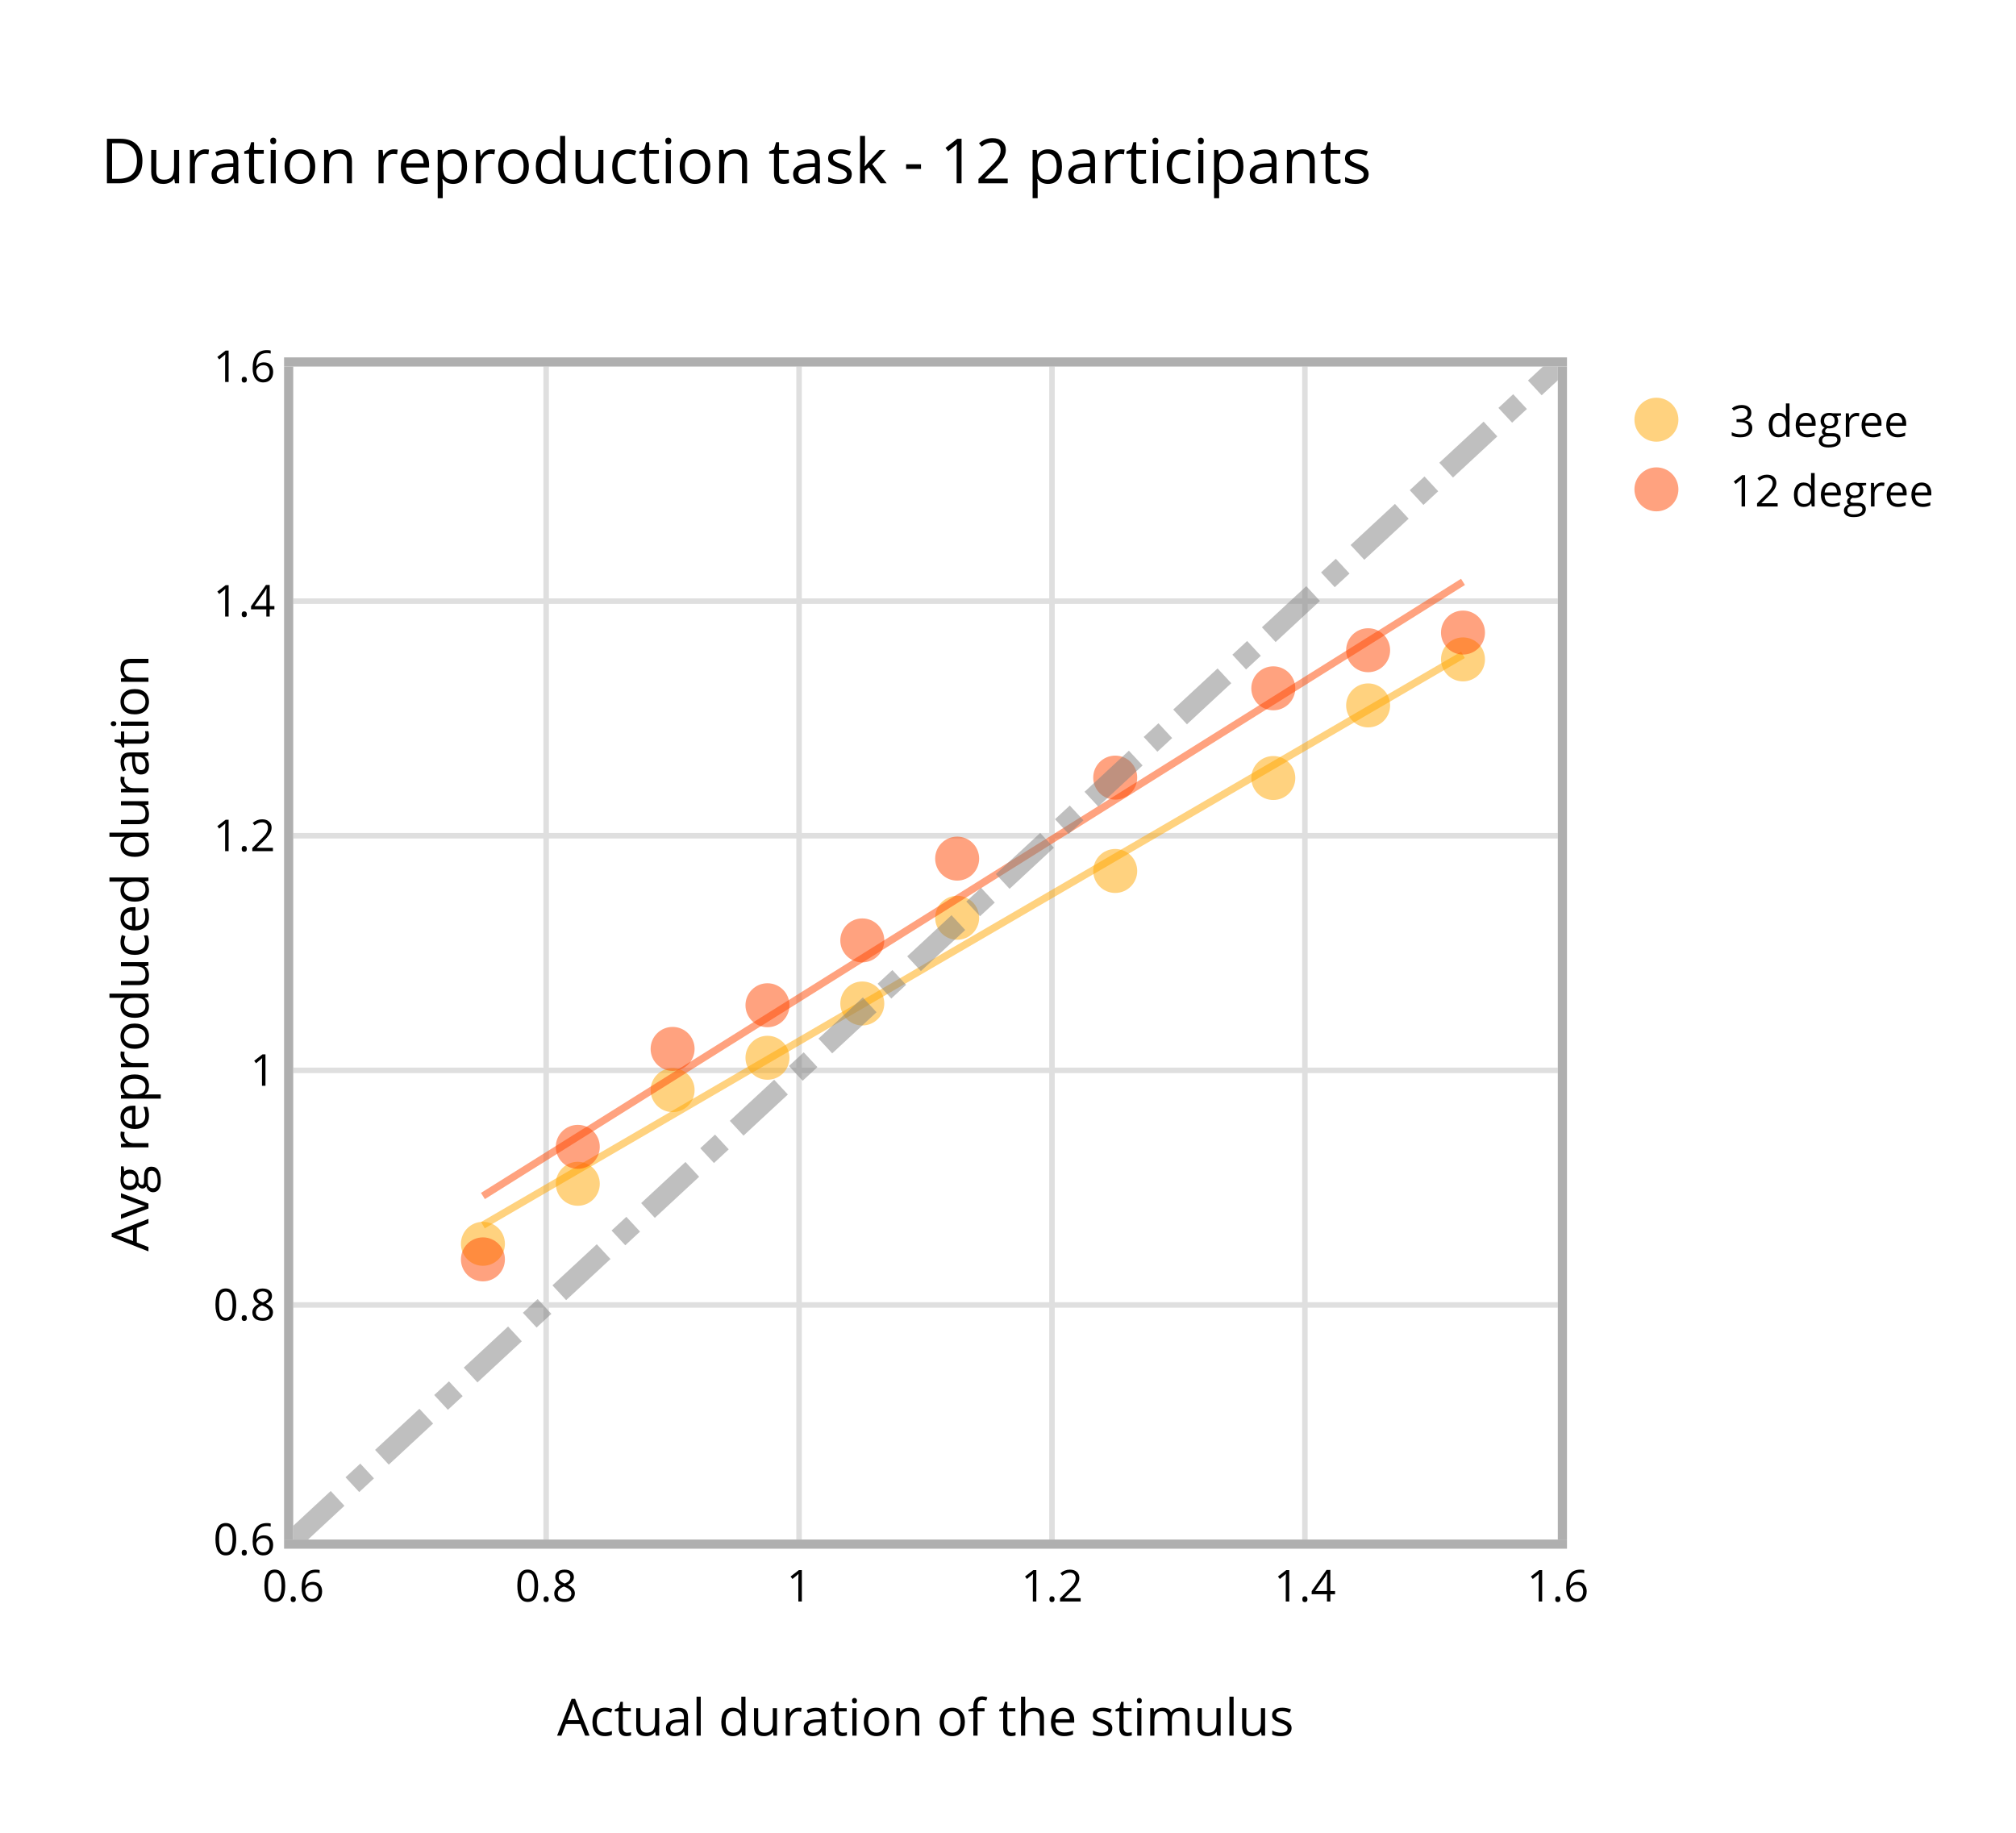
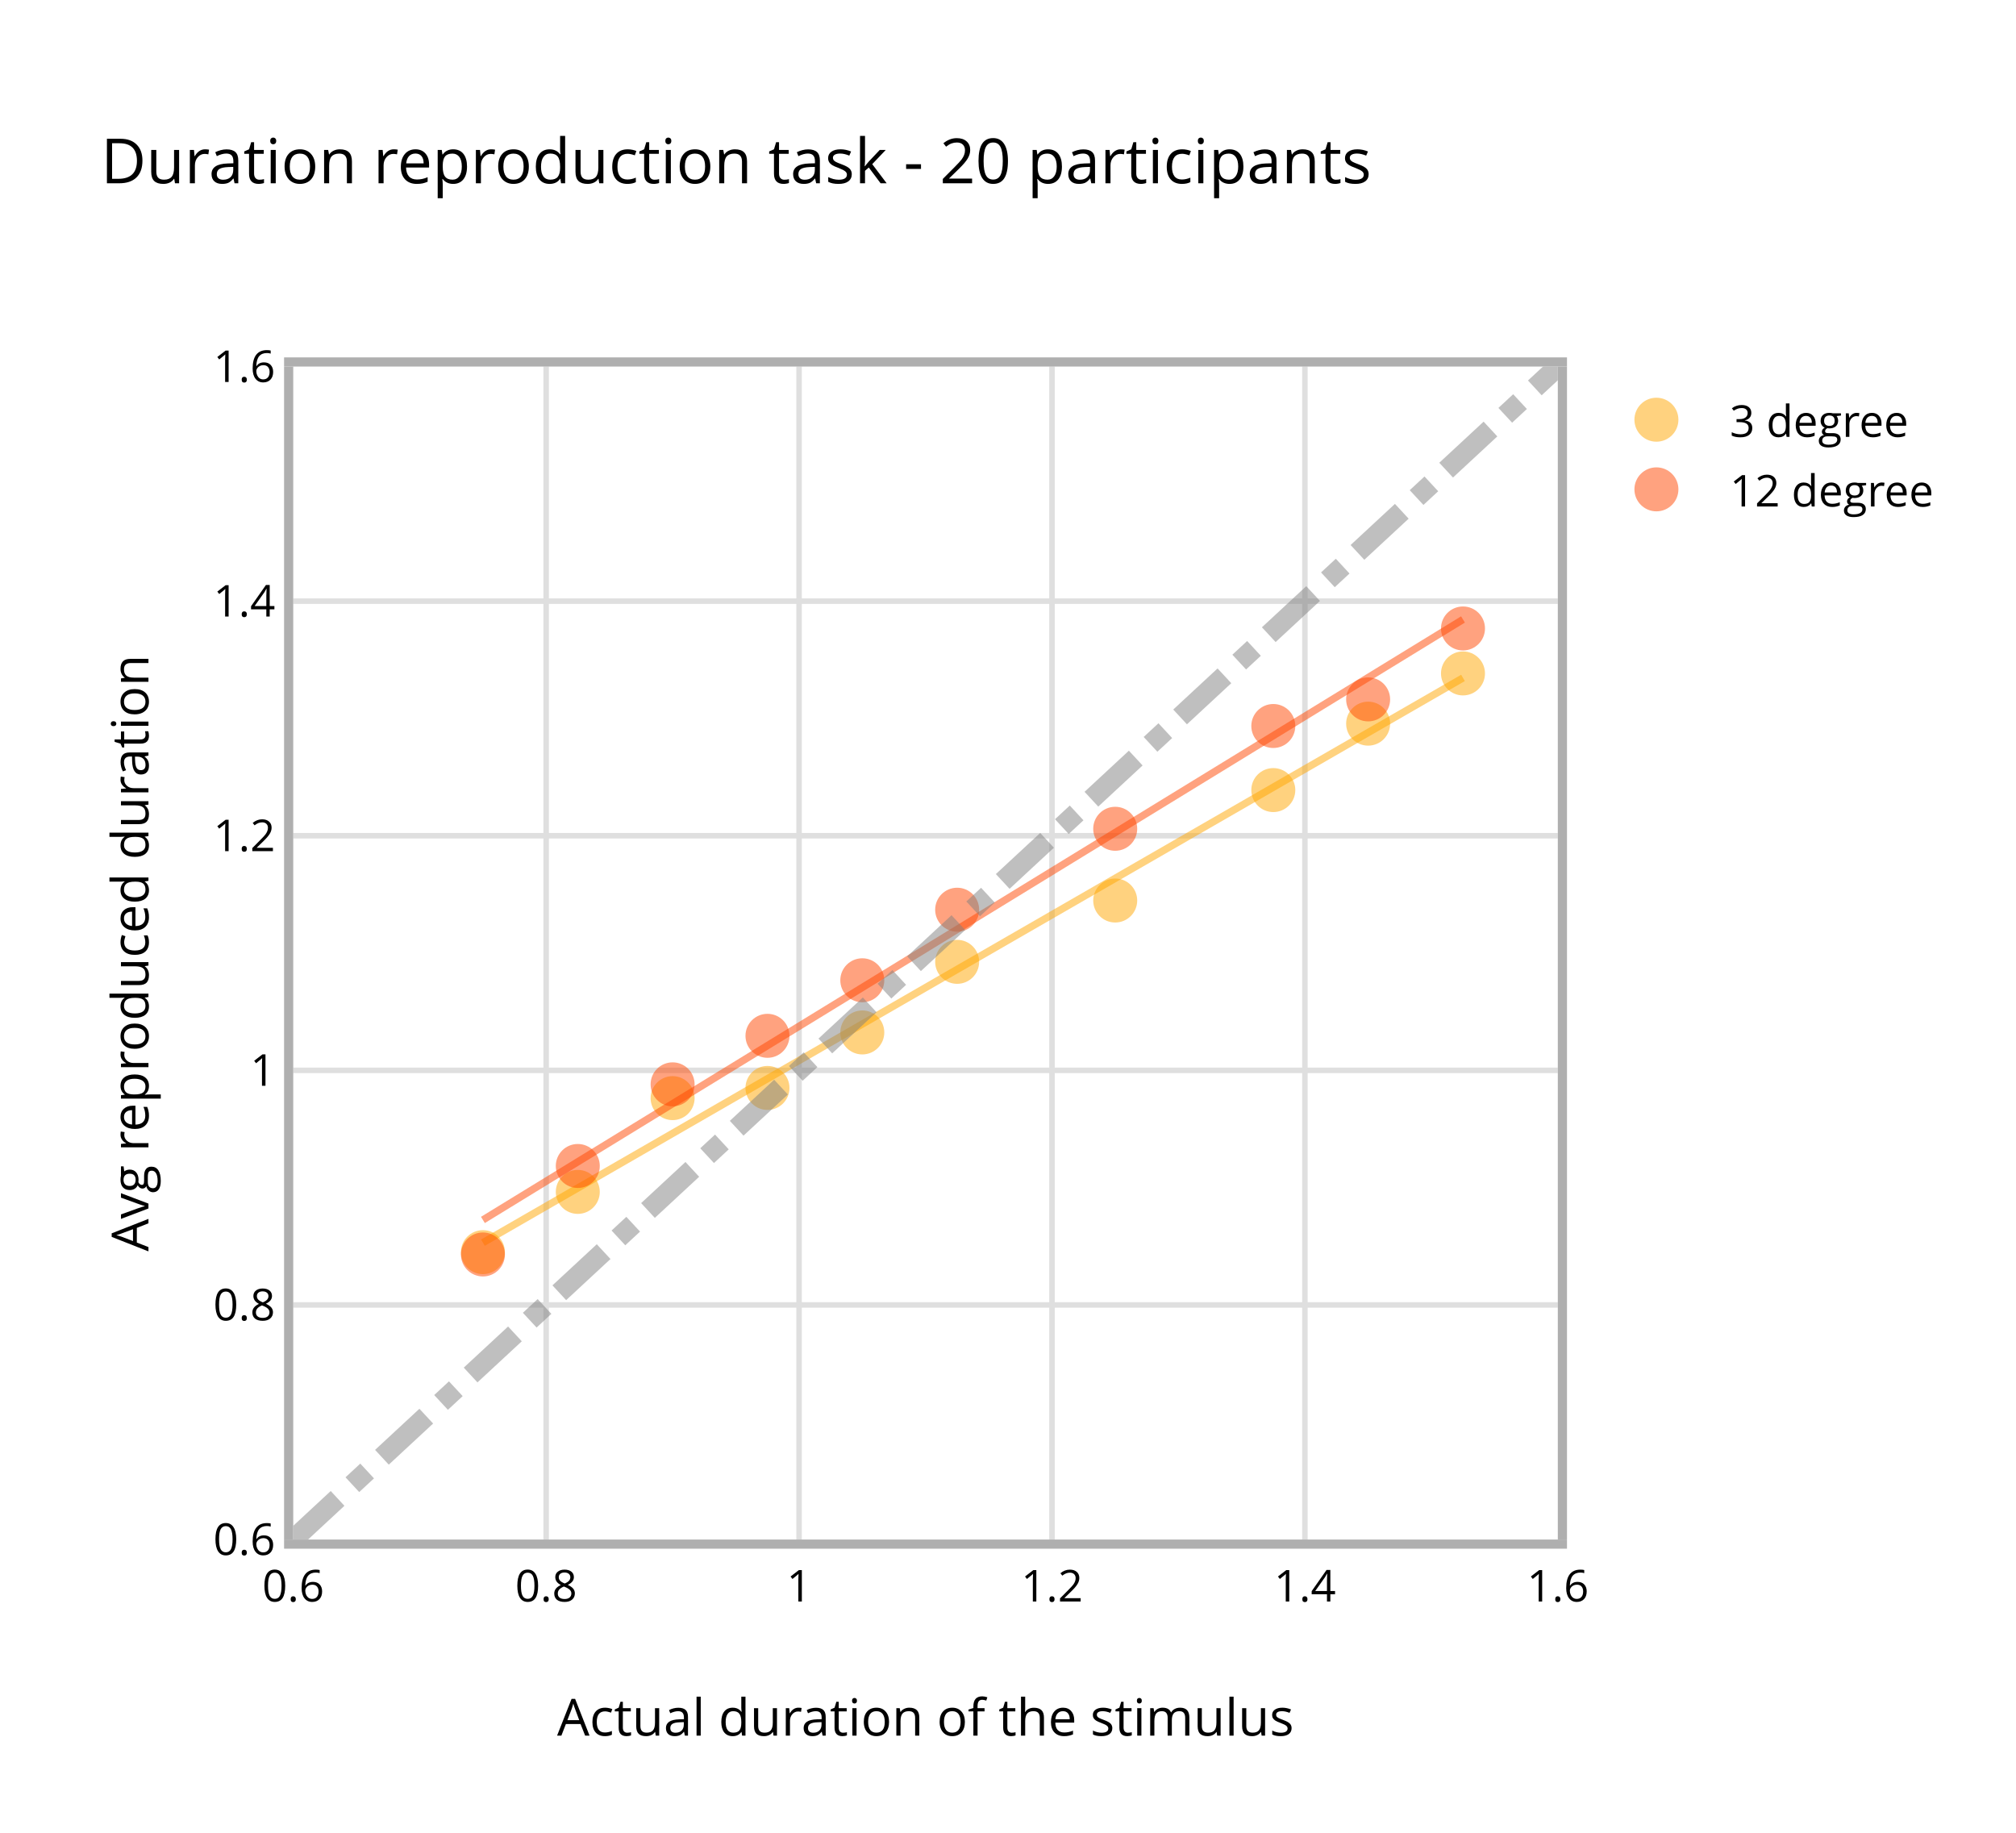
<svg xmlns="http://www.w3.org/2000/svg" class="main-svg" width="550" height="500" viewBox="0 0 550 500">
  <rect x="0" y="0" width="550" height="500" style="fill: rgb(0, 0, 0); fill-opacity: 0;" />
-   <defs id="defs-9d86e2">
+   <defs id="defs-57bd20">
    <g class="clips">
-       <clipPath id="clip9d86e2xyplot" class="plotclip">
+       <clipPath id="clip57bd20xyplot" class="plotclip">
        <rect width="345" height="320" />
      </clipPath>
-       <clipPath class="axesclip" id="clip9d86e2x">
+       <clipPath class="axesclip" id="clip57bd20x">
        <rect x="80" y="0" width="345" height="500" />
      </clipPath>
-       <clipPath class="axesclip" id="clip9d86e2y">
+       <clipPath class="axesclip" id="clip57bd20y">
        <rect x="0" y="100" width="550" height="320" />
      </clipPath>
-       <clipPath class="axesclip" id="clip9d86e2xy">
+       <clipPath class="axesclip" id="clip57bd20xy">
        <rect x="80" y="100" width="345" height="320" />
      </clipPath>
    </g>
    <g class="gradients" />
  </defs>
  <g class="bglayer">
    <rect class="bg" x="80" y="100" width="345" height="320" style="fill: rgb(0, 0, 0); fill-opacity: 0; stroke-width: 0;" />
  </g>
  <g class="layer-below">
    <g class="imagelayer" />
    <g class="shapelayer" />
  </g>
  <g class="cartesianlayer">
    <g class="subplot xy">
      <g class="layer-subplot">
        <g class="shapelayer" />
        <g class="imagelayer" />
      </g>
      <g class="gridlayer">
        <g class="x">
          <path class="xgrid crisp" transform="translate(149,0)" d="M0,100v320" style="stroke: rgb(223, 223, 223); stroke-opacity: 1; stroke-width: 1.5px;" />
          <path class="xgrid crisp" transform="translate(218,0)" d="M0,100v320" style="stroke: rgb(223, 223, 223); stroke-opacity: 1; stroke-width: 1.5px;" />
          <path class="xgrid crisp" transform="translate(287,0)" d="M0,100v320" style="stroke: rgb(223, 223, 223); stroke-opacity: 1; stroke-width: 1.5px;" />
          <path class="xgrid crisp" transform="translate(356,0)" d="M0,100v320" style="stroke: rgb(223, 223, 223); stroke-opacity: 1; stroke-width: 1.5px;" />
        </g>
        <g class="y">
          <path class="ygrid crisp" transform="translate(0,356)" d="M80,0h345" style="stroke: rgb(223, 223, 223); stroke-opacity: 1; stroke-width: 1.5px;" />
          <path class="ygrid crisp" transform="translate(0,292)" d="M80,0h345" style="stroke: rgb(223, 223, 223); stroke-opacity: 1; stroke-width: 1.5px;" />
          <path class="ygrid crisp" transform="translate(0,228)" d="M80,0h345" style="stroke: rgb(223, 223, 223); stroke-opacity: 1; stroke-width: 1.5px;" />
          <path class="ygrid crisp" transform="translate(0,164)" d="M80,0h345" style="stroke: rgb(223, 223, 223); stroke-opacity: 1; stroke-width: 1.5px;" />
        </g>
      </g>
      <g class="zerolinelayer" />
      <path class="xlines-below" />
      <path class="ylines-below" />
      <g class="overlines-below" />
      <g class="xaxislayer-below" />
      <g class="yaxislayer-below" />
      <g class="overaxes-below" />
-       <g class="plot" transform="translate(80, 100)" clip-path="url('#clip9d86e2xyplot')">
+       <g class="plot" transform="translate(80, 100)" clip-path="url('#clip57bd20xyplot')">
        <g class="scatterlayer mlayer">
-           <g class="trace scatter trace1ca6df" style="stroke-miterlimit: 2; opacity: 0.5;">
+           <g class="trace scatter trace6ef679" style="stroke-miterlimit: 2; opacity: 0.5;">
            <g class="fills" />
            <g class="errorbars" />
            <g class="lines" />
            <g class="points">
-               <path class="point" transform="translate(51.75,239.32)" d="M6,0A6,6 0 1,1 0,-6A6,6 0 0,1 6,0Z" style="opacity: 1; stroke-width: 0px; fill: rgb(255, 165, 0); fill-opacity: 1;" />
-               <path class="point" transform="translate(77.63,222.95)" d="M6,0A6,6 0 1,1 0,-6A6,6 0 0,1 6,0Z" style="opacity: 1; stroke-width: 0px; fill: rgb(255, 165, 0); fill-opacity: 1;" />
-               <path class="point" transform="translate(103.5,197.4)" d="M6,0A6,6 0 1,1 0,-6A6,6 0 0,1 6,0Z" style="opacity: 1; stroke-width: 0px; fill: rgb(255, 165, 0); fill-opacity: 1;" />
-               <path class="point" transform="translate(129.38,188.57)" d="M6,0A6,6 0 1,1 0,-6A6,6 0 0,1 6,0Z" style="opacity: 1; stroke-width: 0px; fill: rgb(255, 165, 0); fill-opacity: 1;" />
-               <path class="point" transform="translate(155.25,173.76)" d="M6,0A6,6 0 1,1 0,-6A6,6 0 0,1 6,0Z" style="opacity: 1; stroke-width: 0px; fill: rgb(255, 165, 0); fill-opacity: 1;" />
-               <path class="point" transform="translate(181.13,150.38)" d="M6,0A6,6 0 1,1 0,-6A6,6 0 0,1 6,0Z" style="opacity: 1; stroke-width: 0px; fill: rgb(255, 165, 0); fill-opacity: 1;" />
-               <path class="point" transform="translate(224.25,137.61)" d="M6,0A6,6 0 1,1 0,-6A6,6 0 0,1 6,0Z" style="opacity: 1; stroke-width: 0px; fill: rgb(255, 165, 0); fill-opacity: 1;" />
-               <path class="point" transform="translate(267.38,112.25)" d="M6,0A6,6 0 1,1 0,-6A6,6 0 0,1 6,0Z" style="opacity: 1; stroke-width: 0px; fill: rgb(255, 165, 0); fill-opacity: 1;" />
-               <path class="point" transform="translate(293.25,92.44)" d="M6,0A6,6 0 1,1 0,-6A6,6 0 0,1 6,0Z" style="opacity: 1; stroke-width: 0px; fill: rgb(255, 165, 0); fill-opacity: 1;" />
-               <path class="point" transform="translate(319.13,79.89)" d="M6,0A6,6 0 1,1 0,-6A6,6 0 0,1 6,0Z" style="opacity: 1; stroke-width: 0px; fill: rgb(255, 165, 0); fill-opacity: 1;" />
-             </g>
-             <g class="text" />
-           </g>
-           <g class="trace scatter trace86f25e" style="stroke-miterlimit: 2; opacity: 0.5;">
+               <path class="point" transform="translate(51.75,241.6)" d="M6,0A6,6 0 1,1 0,-6A6,6 0 0,1 6,0Z" style="opacity: 1; stroke-width: 0px; fill: rgb(255, 165, 0); fill-opacity: 1;" />
+               <path class="point" transform="translate(77.63,225.16)" d="M6,0A6,6 0 1,1 0,-6A6,6 0 0,1 6,0Z" style="opacity: 1; stroke-width: 0px; fill: rgb(255, 165, 0); fill-opacity: 1;" />
+               <path class="point" transform="translate(103.5,199.58)" d="M6,0A6,6 0 1,1 0,-6A6,6 0 0,1 6,0Z" style="opacity: 1; stroke-width: 0px; fill: rgb(255, 165, 0); fill-opacity: 1;" />
+               <path class="point" transform="translate(129.38,196.8)" d="M6,0A6,6 0 1,1 0,-6A6,6 0 0,1 6,0Z" style="opacity: 1; stroke-width: 0px; fill: rgb(255, 165, 0); fill-opacity: 1;" />
+               <path class="point" transform="translate(155.25,181.66)" d="M6,0A6,6 0 1,1 0,-6A6,6 0 0,1 6,0Z" style="opacity: 1; stroke-width: 0px; fill: rgb(255, 165, 0); fill-opacity: 1;" />
+               <path class="point" transform="translate(181.13,162.4)" d="M6,0A6,6 0 1,1 0,-6A6,6 0 0,1 6,0Z" style="opacity: 1; stroke-width: 0px; fill: rgb(255, 165, 0); fill-opacity: 1;" />
+               <path class="point" transform="translate(224.25,145.67)" d="M6,0A6,6 0 1,1 0,-6A6,6 0 0,1 6,0Z" style="opacity: 1; stroke-width: 0px; fill: rgb(255, 165, 0); fill-opacity: 1;" />
+               <path class="point" transform="translate(267.38,115.54)" d="M6,0A6,6 0 1,1 0,-6A6,6 0 0,1 6,0Z" style="opacity: 1; stroke-width: 0px; fill: rgb(255, 165, 0); fill-opacity: 1;" />
+               <path class="point" transform="translate(293.25,97.42)" d="M6,0A6,6 0 1,1 0,-6A6,6 0 0,1 6,0Z" style="opacity: 1; stroke-width: 0px; fill: rgb(255, 165, 0); fill-opacity: 1;" />
+               <path class="point" transform="translate(319.13,83.72)" d="M6,0A6,6 0 1,1 0,-6A6,6 0 0,1 6,0Z" style="opacity: 1; stroke-width: 0px; fill: rgb(255, 165, 0); fill-opacity: 1;" />
+             </g>
+             <g class="text" />
+           </g>
+           <g class="trace scatter tracef20800" style="stroke-miterlimit: 2; opacity: 0.5;">
            <g class="fills" />
            <g class="errorbars" />
            <g class="lines">
-               <path class="js-line" d="M51.75,234.24L319.13,78.65" style="vector-effect: non-scaling-stroke; fill: none; stroke: rgb(255, 165, 0); stroke-opacity: 1; stroke-width: 2px; opacity: 1;" />
+               <path class="js-line" d="M51.75,239.01L319.13,84.94" style="vector-effect: non-scaling-stroke; fill: none; stroke: rgb(255, 165, 0); stroke-opacity: 1; stroke-width: 2px; opacity: 1;" />
            </g>
            <g class="points" />
            <g class="text" />
          </g>
-           <g class="trace scatter traceb4f10f" style="stroke-miterlimit: 2; opacity: 0.5;">
+           <g class="trace scatter trace0bd5c7" style="stroke-miterlimit: 2; opacity: 0.5;">
            <g class="fills" />
            <g class="errorbars" />
            <g class="lines" />
            <g class="points">
-               <path class="point" transform="translate(51.75,243.57)" d="M6,0A6,6 0 1,1 0,-6A6,6 0 0,1 6,0Z" style="opacity: 1; stroke-width: 0px; fill: rgb(255, 69, 0); fill-opacity: 1;" />
-               <path class="point" transform="translate(77.63,212.87)" d="M6,0A6,6 0 1,1 0,-6A6,6 0 0,1 6,0Z" style="opacity: 1; stroke-width: 0px; fill: rgb(255, 69, 0); fill-opacity: 1;" />
-               <path class="point" transform="translate(103.5,186.15)" d="M6,0A6,6 0 1,1 0,-6A6,6 0 0,1 6,0Z" style="opacity: 1; stroke-width: 0px; fill: rgb(255, 69, 0); fill-opacity: 1;" />
-               <path class="point" transform="translate(129.38,174.24)" d="M6,0A6,6 0 1,1 0,-6A6,6 0 0,1 6,0Z" style="opacity: 1; stroke-width: 0px; fill: rgb(255, 69, 0); fill-opacity: 1;" />
-               <path class="point" transform="translate(155.25,156.55)" d="M6,0A6,6 0 1,1 0,-6A6,6 0 0,1 6,0Z" style="opacity: 1; stroke-width: 0px; fill: rgb(255, 69, 0); fill-opacity: 1;" />
-               <path class="point" transform="translate(181.13,134.24)" d="M6,0A6,6 0 1,1 0,-6A6,6 0 0,1 6,0Z" style="opacity: 1; stroke-width: 0px; fill: rgb(255, 69, 0); fill-opacity: 1;" />
-               <path class="point" transform="translate(224.25,112.14)" d="M6,0A6,6 0 1,1 0,-6A6,6 0 0,1 6,0Z" style="opacity: 1; stroke-width: 0px; fill: rgb(255, 69, 0); fill-opacity: 1;" />
-               <path class="point" transform="translate(267.38,87.78)" d="M6,0A6,6 0 1,1 0,-6A6,6 0 0,1 6,0Z" style="opacity: 1; stroke-width: 0px; fill: rgb(255, 69, 0); fill-opacity: 1;" />
-               <path class="point" transform="translate(293.25,77.39)" d="M6,0A6,6 0 1,1 0,-6A6,6 0 0,1 6,0Z" style="opacity: 1; stroke-width: 0px; fill: rgb(255, 69, 0); fill-opacity: 1;" />
-               <path class="point" transform="translate(319.13,72.57)" d="M6,0A6,6 0 1,1 0,-6A6,6 0 0,1 6,0Z" style="opacity: 1; stroke-width: 0px; fill: rgb(255, 69, 0); fill-opacity: 1;" />
-             </g>
-             <g class="text" />
-           </g>
-           <g class="trace scatter trace64e288" style="stroke-miterlimit: 2; opacity: 0.5;">
+               <path class="point" transform="translate(51.75,242.23)" d="M6,0A6,6 0 1,1 0,-6A6,6 0 0,1 6,0Z" style="opacity: 1; stroke-width: 0px; fill: rgb(255, 69, 0); fill-opacity: 1;" />
+               <path class="point" transform="translate(77.63,218.09)" d="M6,0A6,6 0 1,1 0,-6A6,6 0 0,1 6,0Z" style="opacity: 1; stroke-width: 0px; fill: rgb(255, 69, 0); fill-opacity: 1;" />
+               <path class="point" transform="translate(103.5,195.82)" d="M6,0A6,6 0 1,1 0,-6A6,6 0 0,1 6,0Z" style="opacity: 1; stroke-width: 0px; fill: rgb(255, 69, 0); fill-opacity: 1;" />
+               <path class="point" transform="translate(129.38,182.58)" d="M6,0A6,6 0 1,1 0,-6A6,6 0 0,1 6,0Z" style="opacity: 1; stroke-width: 0px; fill: rgb(255, 69, 0); fill-opacity: 1;" />
+               <path class="point" transform="translate(155.25,167.43)" d="M6,0A6,6 0 1,1 0,-6A6,6 0 0,1 6,0Z" style="opacity: 1; stroke-width: 0px; fill: rgb(255, 69, 0); fill-opacity: 1;" />
+               <path class="point" transform="translate(181.13,148.18)" d="M6,0A6,6 0 1,1 0,-6A6,6 0 0,1 6,0Z" style="opacity: 1; stroke-width: 0px; fill: rgb(255, 69, 0); fill-opacity: 1;" />
+               <path class="point" transform="translate(224.25,126.1)" d="M6,0A6,6 0 1,1 0,-6A6,6 0 0,1 6,0Z" style="opacity: 1; stroke-width: 0px; fill: rgb(255, 69, 0); fill-opacity: 1;" />
+               <path class="point" transform="translate(267.38,98.06)" d="M6,0A6,6 0 1,1 0,-6A6,6 0 0,1 6,0Z" style="opacity: 1; stroke-width: 0px; fill: rgb(255, 69, 0); fill-opacity: 1;" />
+               <path class="point" transform="translate(293.25,90.8)" d="M6,0A6,6 0 1,1 0,-6A6,6 0 0,1 6,0Z" style="opacity: 1; stroke-width: 0px; fill: rgb(255, 69, 0); fill-opacity: 1;" />
+               <path class="point" transform="translate(319.13,71.45)" d="M6,0A6,6 0 1,1 0,-6A6,6 0 0,1 6,0Z" style="opacity: 1; stroke-width: 0px; fill: rgb(255, 69, 0); fill-opacity: 1;" />
+             </g>
+             <g class="text" />
+           </g>
+           <g class="trace scatter trace58f79b" style="stroke-miterlimit: 2; opacity: 0.5;">
            <g class="fills" />
            <g class="errorbars" />
            <g class="lines">
-               <path class="js-line" d="M51.75,226.28L319.13,58.74" style="vector-effect: non-scaling-stroke; fill: none; stroke: rgb(255, 69, 0); stroke-opacity: 1; stroke-width: 2px; opacity: 1;" />
+               <path class="js-line" d="M51.75,232.81L319.13,68.99" style="vector-effect: non-scaling-stroke; fill: none; stroke: rgb(255, 69, 0); stroke-opacity: 1; stroke-width: 2px; opacity: 1;" />
            </g>
            <g class="points" />
            <g class="text" />
          </g>
-           <g class="trace scatter trace143541" style="stroke-miterlimit: 2; opacity: 0.5;">
+           <g class="trace scatter tracebd19d9" style="stroke-miterlimit: 2; opacity: 0.5;">
            <g class="fills" />
            <g class="errorbars" />
            <g class="lines">
              <path class="js-line" d="M0,320L140.56,189.63L140.9,189.31L281.46,58.94L281.8,58.62L345,0" style="vector-effect: non-scaling-stroke; fill: none; stroke: rgb(128, 128, 128); stroke-opacity: 1; stroke-width: 5.5px; opacity: 1; stroke-dasharray: 16.5px, 5.5px, 5.5px, 5.5px;" />
            </g>
            <g class="points" />
            <g class="text" />
          </g>
        </g>
      </g>
      <g class="overplot" />
      <path class="xlines-above crisp" d="M77.5,421.25H427.5M77.5,98.75H427.5" style="fill: none; stroke-width: 2.5px; stroke: rgb(175, 175, 175); stroke-opacity: 1;" />
      <path class="ylines-above crisp" d="M78.75,100V420M426.25,100V420" style="fill: none; stroke-width: 2.5px; stroke: rgb(175, 175, 175); stroke-opacity: 1;" />
      <g class="overlines-above" />
      <g class="xaxislayer-above">
        <g class="xtick">
          <text text-anchor="middle" x="0" y="436.9" transform="translate(80,0)" style="font-family: 'Open Sans', verdana, arial, sans-serif; font-size: 12px; fill: rgb(0, 0, 0); fill-opacity: 1; white-space: pre;">0.6</text>
        </g>
        <g class="xtick">
          <text text-anchor="middle" x="0" y="436.9" transform="translate(149,0)" style="font-family: 'Open Sans', verdana, arial, sans-serif; font-size: 12px; fill: rgb(0, 0, 0); fill-opacity: 1; white-space: pre;">0.8</text>
        </g>
        <g class="xtick">
          <text text-anchor="middle" x="0" y="436.9" transform="translate(218,0)" style="font-family: 'Open Sans', verdana, arial, sans-serif; font-size: 12px; fill: rgb(0, 0, 0); fill-opacity: 1; white-space: pre;">1</text>
        </g>
        <g class="xtick">
          <text text-anchor="middle" x="0" y="436.9" transform="translate(287,0)" style="font-family: 'Open Sans', verdana, arial, sans-serif; font-size: 12px; fill: rgb(0, 0, 0); fill-opacity: 1; white-space: pre;">1.2</text>
        </g>
        <g class="xtick">
          <text text-anchor="middle" x="0" y="436.9" transform="translate(356,0)" style="font-family: 'Open Sans', verdana, arial, sans-serif; font-size: 12px; fill: rgb(0, 0, 0); fill-opacity: 1; white-space: pre;">1.4</text>
        </g>
        <g class="xtick">
          <text text-anchor="middle" x="0" y="436.9" transform="translate(425,0)" style="font-family: 'Open Sans', verdana, arial, sans-serif; font-size: 12px; fill: rgb(0, 0, 0); fill-opacity: 1; white-space: pre;">1.6</text>
        </g>
      </g>
      <g class="yaxislayer-above">
        <g class="ytick">
          <text text-anchor="end" x="75.1" y="4.2" transform="translate(0,420)" style="font-family: 'Open Sans', verdana, arial, sans-serif; font-size: 12px; fill: rgb(0, 0, 0); fill-opacity: 1; white-space: pre;">0.6</text>
        </g>
        <g class="ytick">
          <text text-anchor="end" x="75.1" y="4.2" transform="translate(0,356)" style="font-family: 'Open Sans', verdana, arial, sans-serif; font-size: 12px; fill: rgb(0, 0, 0); fill-opacity: 1; white-space: pre;">0.8</text>
        </g>
        <g class="ytick">
          <text text-anchor="end" x="75.1" y="4.2" transform="translate(0,292)" style="font-family: 'Open Sans', verdana, arial, sans-serif; font-size: 12px; fill: rgb(0, 0, 0); fill-opacity: 1; white-space: pre;">1</text>
        </g>
        <g class="ytick">
          <text text-anchor="end" x="75.1" y="4.2" transform="translate(0,228)" style="font-family: 'Open Sans', verdana, arial, sans-serif; font-size: 12px; fill: rgb(0, 0, 0); fill-opacity: 1; white-space: pre;">1.2</text>
        </g>
        <g class="ytick">
          <text text-anchor="end" x="75.1" y="4.2" transform="translate(0,164)" style="font-family: 'Open Sans', verdana, arial, sans-serif; font-size: 12px; fill: rgb(0, 0, 0); fill-opacity: 1; white-space: pre;">1.4</text>
        </g>
        <g class="ytick">
          <text text-anchor="end" x="75.1" y="4.2" transform="translate(0,100)" style="font-family: 'Open Sans', verdana, arial, sans-serif; font-size: 12px; fill: rgb(0, 0, 0); fill-opacity: 1; white-space: pre;">1.6</text>
        </g>
      </g>
      <g class="overaxes-above" />
    </g>
  </g>
  <g class="polarlayer" />
  <g class="ternarylayer" />
  <g class="geolayer" />
  <g class="funnelarealayer" />
  <g class="pielayer" />
  <g class="sunburstlayer" />
  <g class="glimages" />
-   <defs id="topdefs-9d86e2">
+   <defs id="topdefs-57bd20">
    <g class="clips" />
-     <clipPath id="legend9d86e2">
+     <clipPath id="legend57bd20">
      <rect width="106" height="48" x="0" y="0" />
    </clipPath>
  </defs>
  <g class="layer-above">
    <g class="imagelayer" />
    <g class="shapelayer" />
  </g>
  <g class="infolayer">
    <g class="legend" pointer-events="all" transform="translate(431.9, 100)">
      <rect class="bg" shape-rendering="crispEdges" width="106" height="48" x="0" y="0" style="stroke: rgb(68, 68, 68); stroke-opacity: 1; fill: rgb(0, 0, 0); fill-opacity: 0; stroke-width: 0px;" />
-       <g class="scrollbox" transform="translate(0, 0)" clip-path="url('#legend9d86e2')">
+       <g class="scrollbox" transform="translate(0, 0)" clip-path="url('#legend57bd20')">
        <g class="groups">
          <g class="traces" transform="translate(0, 14.5)" style="opacity: 1;">
            <text class="legendtext user-select-none" text-anchor="start" x="40" y="4.68" style="font-family: 'Open Sans', verdana, arial, sans-serif; font-size: 12px; fill: rgb(0, 0, 0); fill-opacity: 1; white-space: pre;">3 degree</text>
            <g class="layers" style="opacity: 0.5;">
              <g class="legendfill" />
              <g class="legendlines" />
              <g class="legendsymbols">
                <g class="legendpoints">
                  <path class="scatterpts" transform="translate(20,0)" d="M6,0A6,6 0 1,1 0,-6A6,6 0 0,1 6,0Z" style="opacity: 1; stroke-width: 0px; fill: rgb(255, 165, 0); fill-opacity: 1;" />
                </g>
              </g>
            </g>
            <rect class="legendtoggle" pointer-events="all" x="0" y="-9.5" width="146" height="19" style="cursor: pointer; fill: rgb(0, 0, 0); fill-opacity: 0;" />
          </g>
          <g class="traces" transform="translate(0, 33.5)" style="opacity: 1;">
            <text class="legendtext user-select-none" text-anchor="start" x="40" y="4.68" style="font-family: 'Open Sans', verdana, arial, sans-serif; font-size: 12px; fill: rgb(0, 0, 0); fill-opacity: 1; white-space: pre;">12 degree</text>
            <g class="layers" style="opacity: 0.5;">
              <g class="legendfill" />
              <g class="legendlines" />
              <g class="legendsymbols">
                <g class="legendpoints">
                  <path class="scatterpts" transform="translate(20,0)" d="M6,0A6,6 0 1,1 0,-6A6,6 0 0,1 6,0Z" style="opacity: 1; stroke-width: 0px; fill: rgb(255, 69, 0); fill-opacity: 1;" />
                </g>
              </g>
            </g>
            <rect class="legendtoggle" pointer-events="all" x="0" y="-9.5" width="146" height="19" style="cursor: pointer; fill: rgb(0, 0, 0); fill-opacity: 0;" />
          </g>
        </g>
      </g>
      <rect class="scrollbar" rx="20" ry="3" width="0" height="0" x="0" y="0" style="fill: rgb(128, 139, 164); fill-opacity: 1;" />
    </g>
    <g class="g-gtitle">
-       <text class="gtitle" x="27.5" y="50" text-anchor="start" dy="0em" style="font-family: 'Open Sans', verdana, arial, sans-serif; font-size: 17px; fill: rgb(0, 0, 0); opacity: 1; font-weight: normal; white-space: pre;">Duration reproduction task - 12 participants</text>
+       <text class="gtitle" x="27.5" y="50" text-anchor="start" dy="0em" style="font-family: 'Open Sans', verdana, arial, sans-serif; font-size: 17px; fill: rgb(0, 0, 0); opacity: 1; font-weight: normal; white-space: pre;">Duration reproduction task - 20 participants</text>
    </g>
    <g class="g-xtitle">
      <text class="xtitle" x="252.5" y="473.5" text-anchor="middle" style="font-family: 'Open Sans', verdana, arial, sans-serif; font-size: 14px; fill: rgb(0, 0, 0); opacity: 1; font-weight: normal; white-space: pre;">Actual duration of the stimulus</text>
    </g>
    <g class="g-ytitle">
      <text class="ytitle" transform="rotate(-90,40.5,260)" x="40.5" y="260" text-anchor="middle" style="font-family: 'Open Sans', verdana, arial, sans-serif; font-size: 14px; fill: rgb(0, 0, 0); opacity: 1; font-weight: normal; white-space: pre;">Avg reproduced duration</text>
    </g>
  </g>
</svg>
